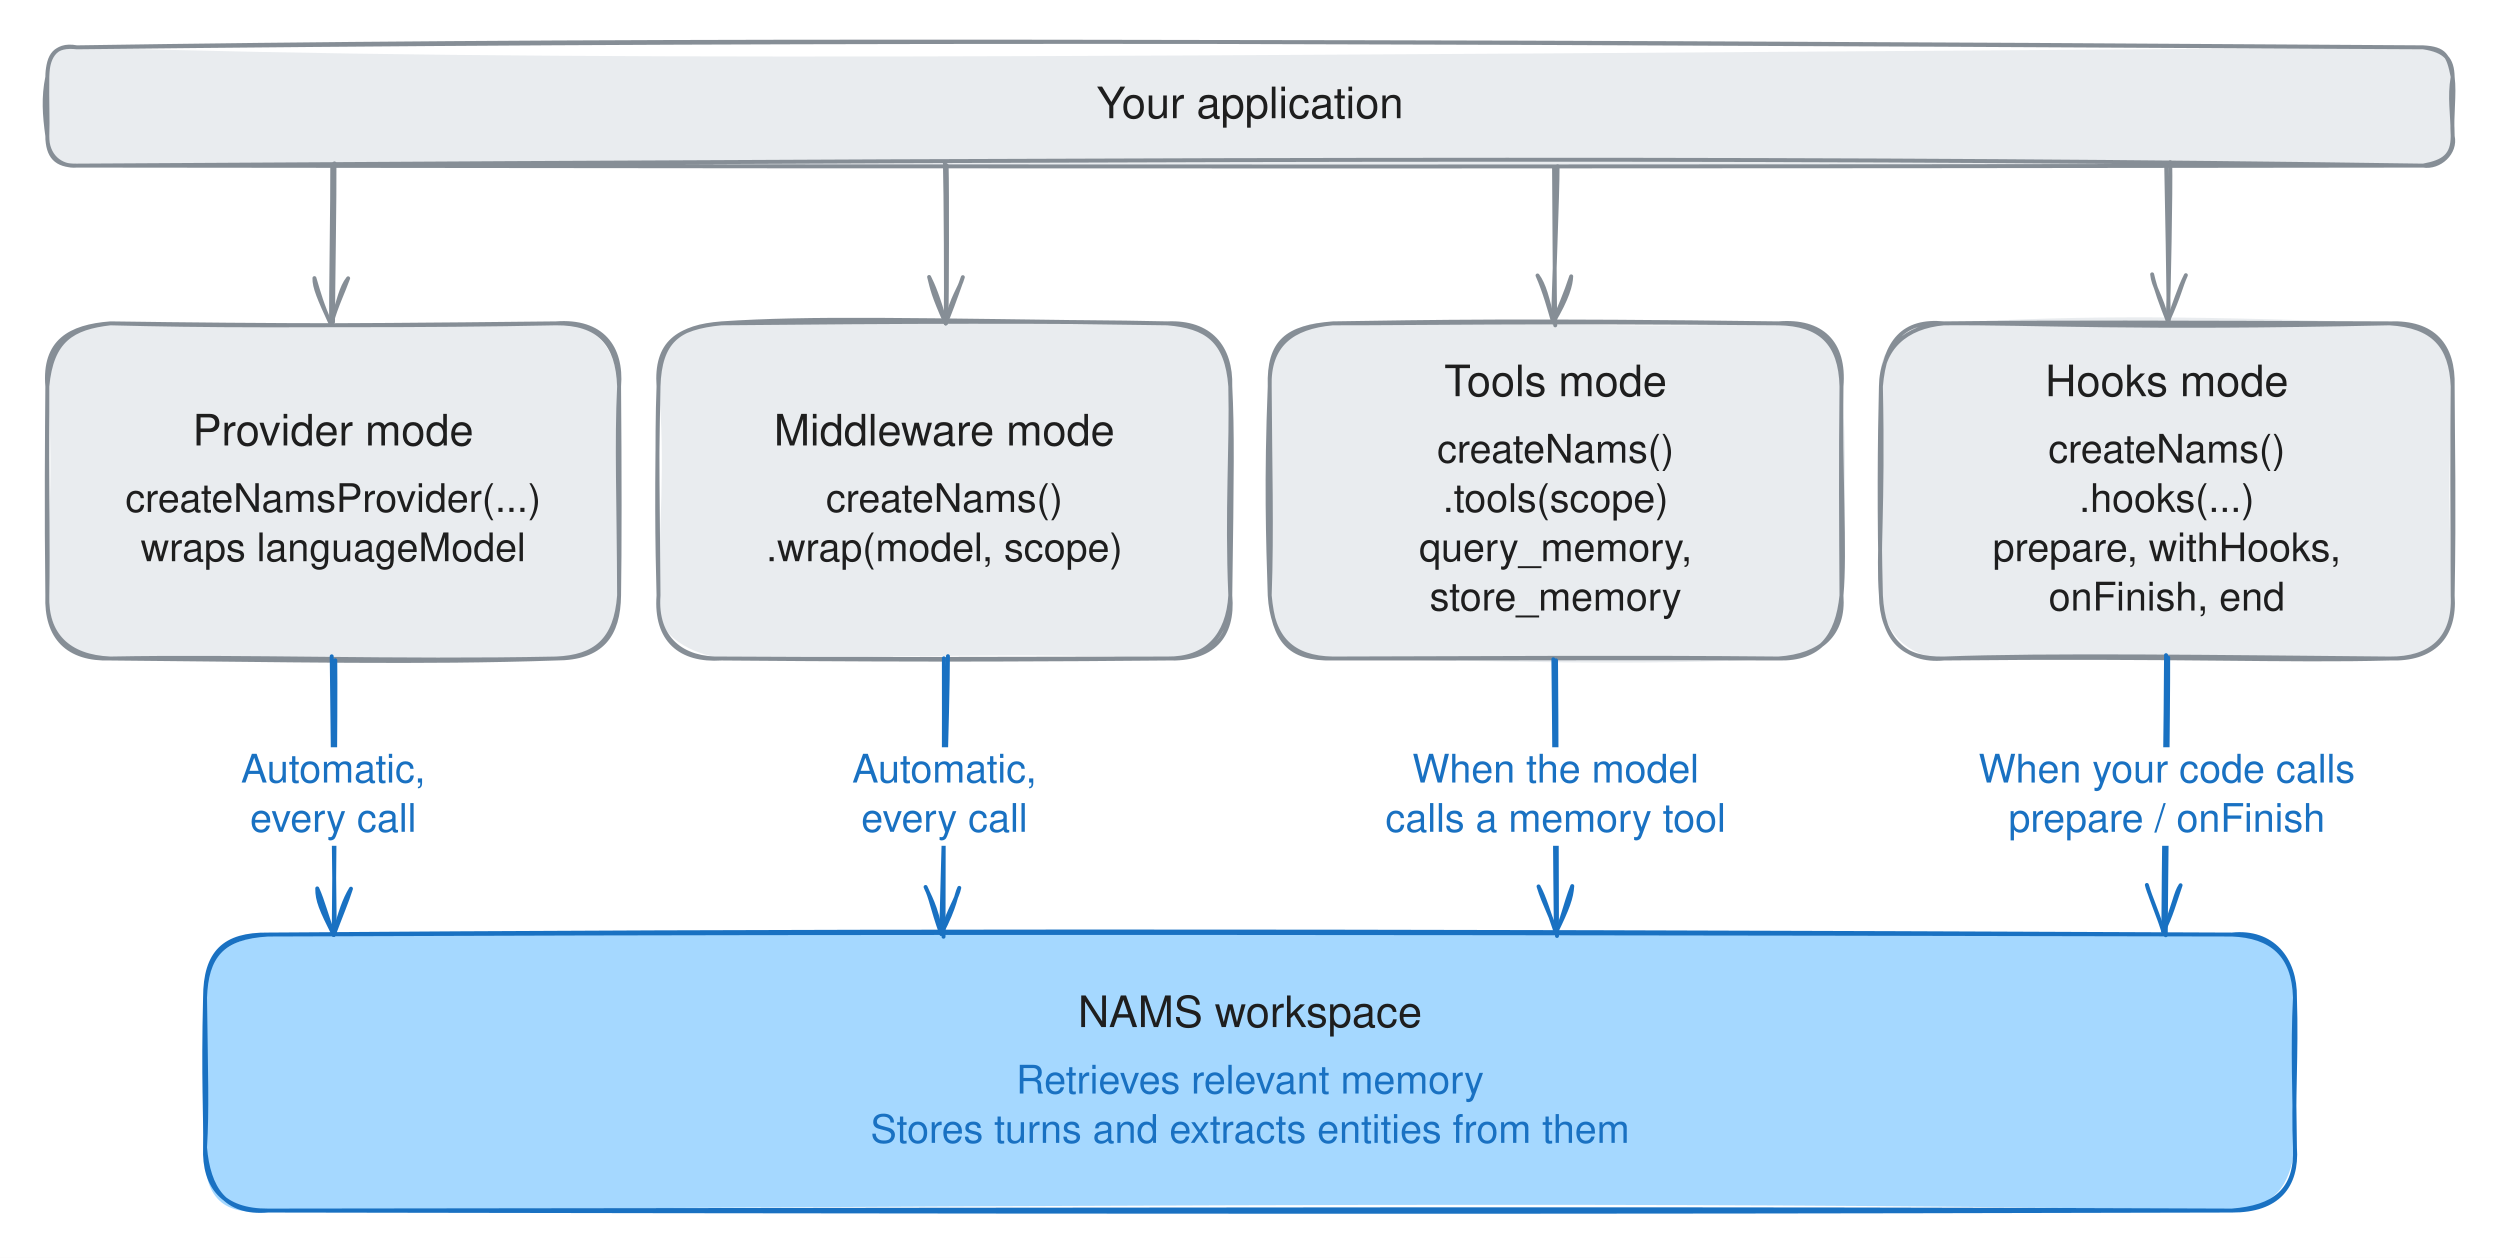
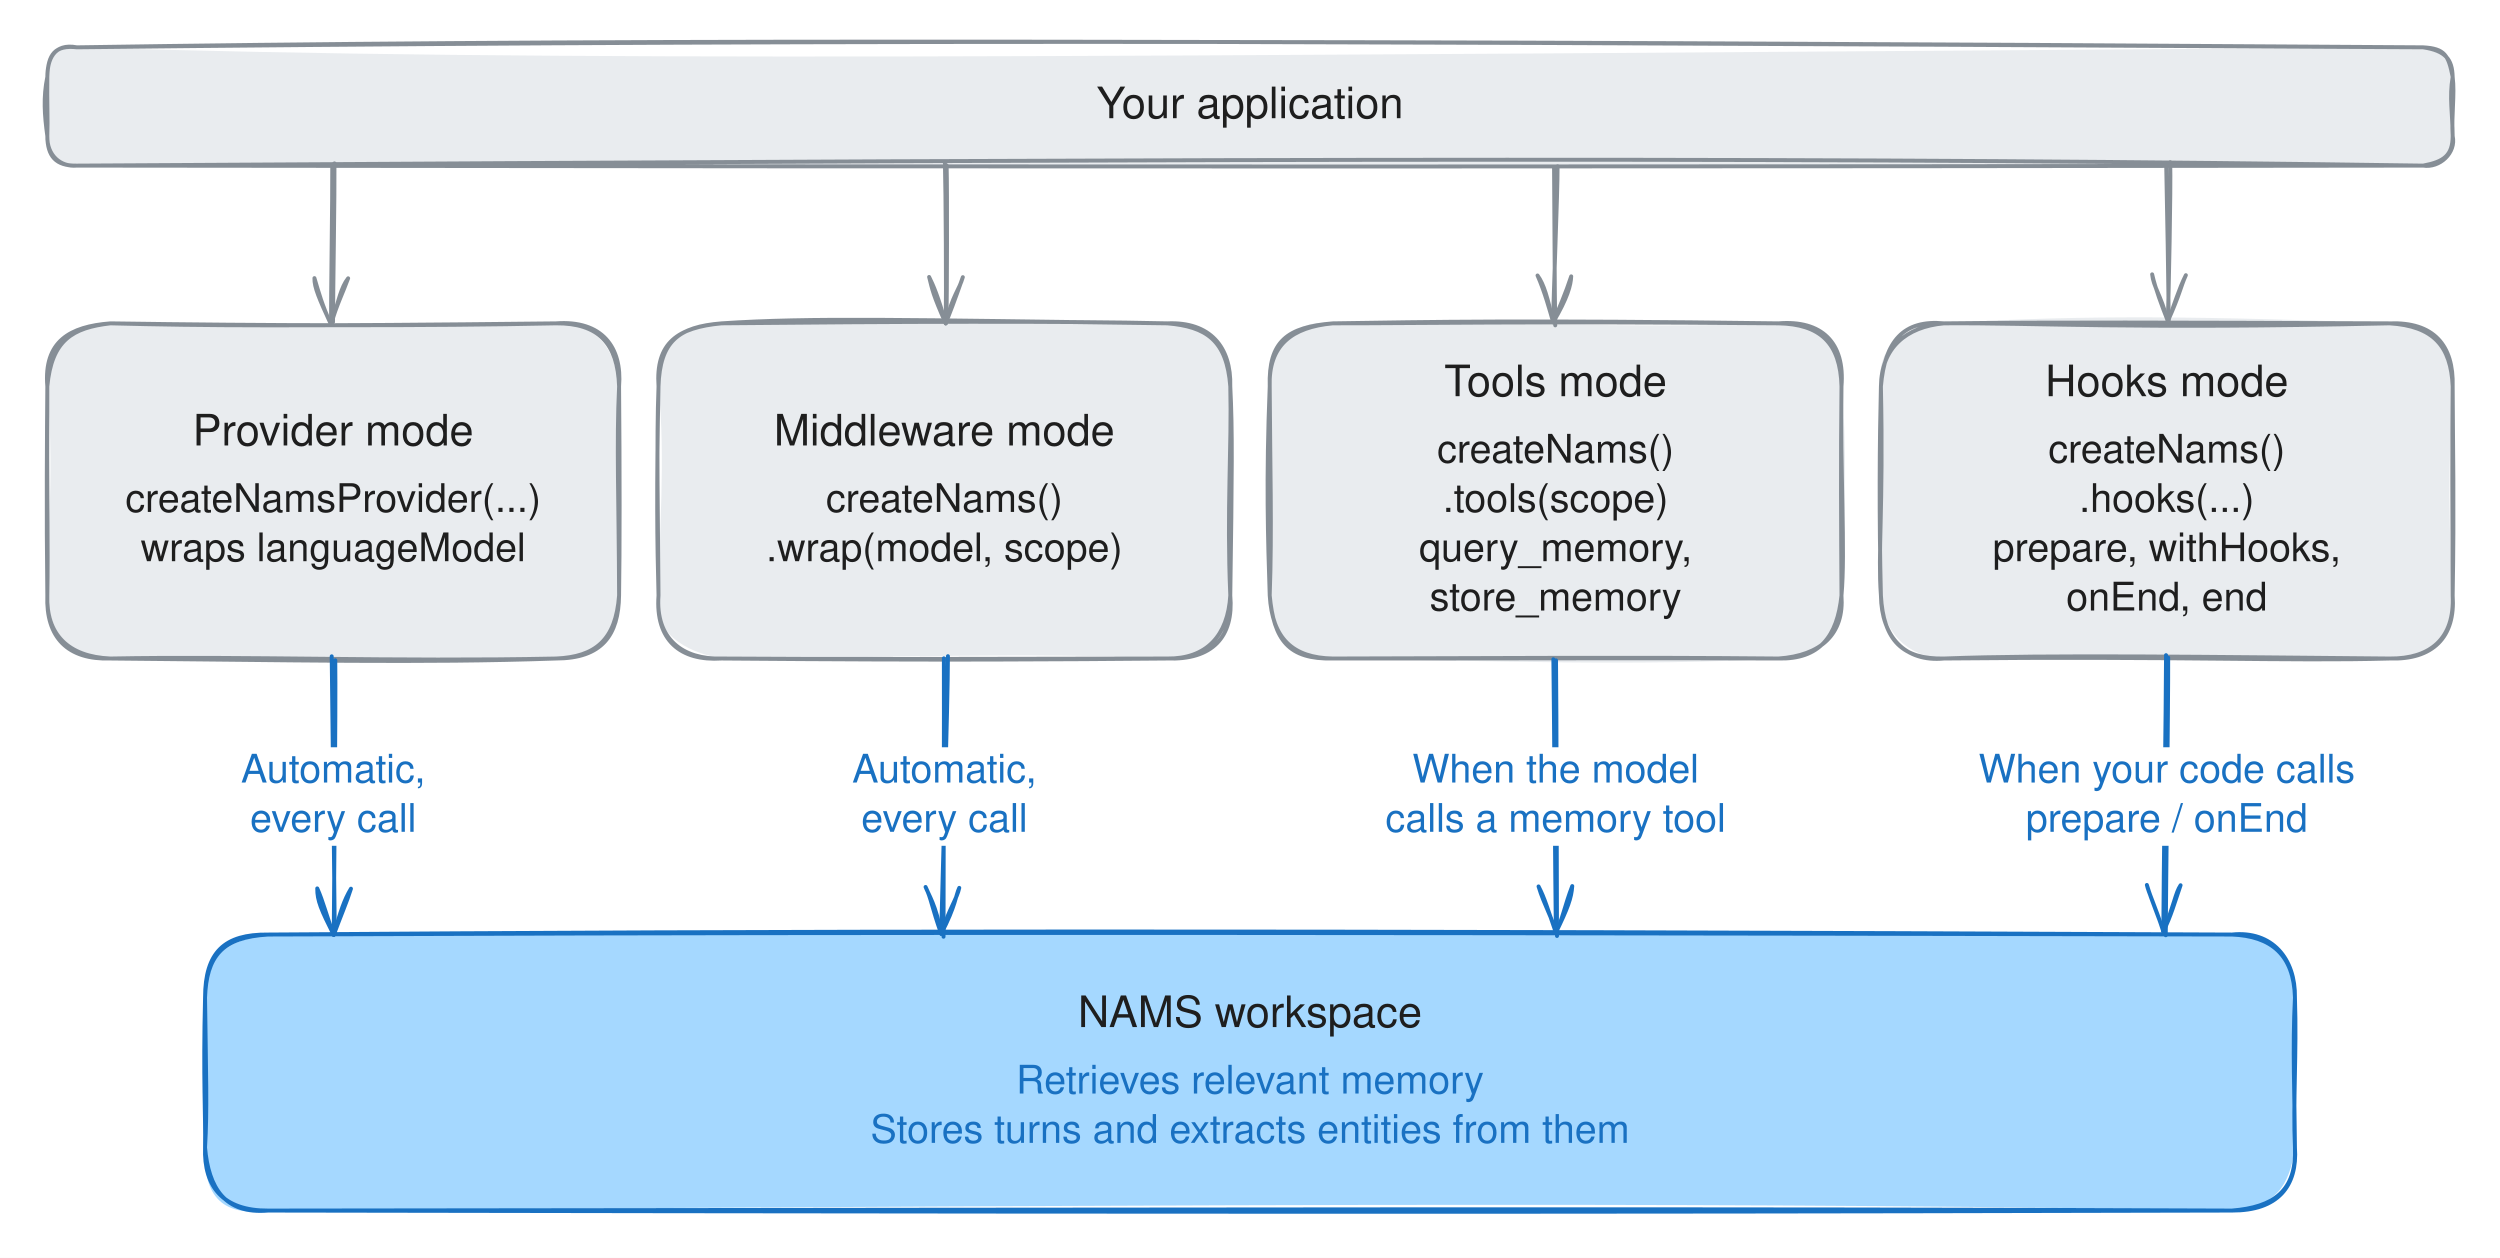
<svg xmlns="http://www.w3.org/2000/svg" version="1.1" viewBox="0 0 1268 638" width="1268" height="638">
  <defs>
    <style class="style-fonts">
      </style>
  </defs>
  <rect x="0" y="0" width="1268" height="638" fill="#ffffff" />
  <g stroke-linecap="round" transform="translate(24 24) rotate(0 610 30)">
    <path d="M15 0 C258.92 7.42, 501.86 4.92, 1205 0 C1211.43 -2.98, 1223.04 6.95, 1220 15 C1219.23 25.26, 1219.16 29.91, 1220 45 C1219.65 56.47, 1215.13 59.1, 1205 60 C779.5 59.95, 353.36 60.45, 15 60 C8 62.73, 0.33 56.9, 0 45 C-1.44 33.62, -2.18 30.95, 0 15 C-0.49 2.8, 4.92 -2.05, 15 0" stroke="none" stroke-width="0" fill="#e9ecef" />
    <path d="M15 0 C257.6 -3.75, 501.68 -3.96, 1205 0 M15 0 C331.46 -3.54, 647.42 -3.78, 1205 0 M1205 0 C1216.37 1.73, 1219.78 6.03, 1220 15 M1205 0 C1216.1 0.62, 1217.8 4.01, 1220 15 M1220 15 C1218.19 25.41, 1219.95 33.68, 1220 45 M1220 15 C1221.12 23.99, 1219.34 34.19, 1220 45 M1220 45 C1219.95 54.85, 1215.55 58.04, 1205 60 M1220 45 C1221.91 53.48, 1213.35 61.37, 1205 60 M1205 60 C862.84 60.52, 518.99 60.69, 15 60 M1205 60 C924 55.89, 643.24 56.17, 15 60 M15 60 C4.26 60.25, 0.08 55.17, 0 45 M15 60 C6.65 60.8, -0.26 54.74, 0 45 M0 45 C-1.46 34.37, -2.11 25.32, 0 15 M0 45 C0.33 36.51, -0.19 28.25, 0 15 M0 15 C0.35 3.44, 3.93 -1.19, 15 0 M0 15 C0.06 6.4, 3.12 -2.26, 15 0" stroke="#868e96" stroke-width="2" fill="none" />
  </g>
  <g transform="translate(537.2 40.25) rotate(0 96.8 13.75)">
    <text x="96.8" y="19.69" font-family="Helvetica, Segoe UI Emoji" font-size="22px" fill="#1e1e1e" text-anchor="middle" style="white-space: pre;" direction="ltr" dominant-baseline="alphabetic">Your application</text>
  </g>
  <g stroke-linecap="round" transform="translate(24 164) rotate(0 145 85)">
    <path d="M32 0 C96.41 0.53, 162.47 -0.67, 258 0 C279.6 0.56, 287.55 12.44, 290 32 C289.71 75.34, 291.26 113.87, 290 138 C287.78 159.64, 281.16 168.19, 258 170 C191.68 172.24, 122.86 169.21, 32 170 C8.93 168.8, 1.77 156.4, 0 138 C-1.17 112.66, 4.16 84.99, 0 32 C1.11 12.64, 7.68 3.25, 32 0" stroke="none" stroke-width="0" fill="#e9ecef" />
    <path d="M32 0 C79.55 1.24, 123.28 1.49, 258 0 M32 0 C111.23 1.16, 192.4 1.4, 258 0 M258 0 C279.52 -0.16, 289.3 10.2, 290 32 M258 0 C281.23 -1.73, 291.66 12, 290 32 M290 32 C290.36 75.14, 290.37 115.05, 290 138 M290 32 C288.62 60.96, 289.84 89.3, 290 138 M290 138 C288.33 160.79, 277.82 169.16, 258 170 M290 138 C289.75 158.07, 281.43 170.01, 258 170 M258 170 C177.05 171.68, 99.06 168.69, 32 170 M258 170 C189.67 172.38, 122.43 170.76, 32 170 M32 170 C10.38 169.1, -0.63 157.61, 0 138 M32 170 C10.44 170.73, -0.82 159.46, 0 138 M0 138 C0.47 113.33, -0.25 86.38, 0 32 M0 138 C-0.53 96.58, -0.18 53.61, 0 32 M0 32 C-1.91 9.09, 11.39 1.58, 32 0 M0 32 C2.18 8.38, 12.84 2.23, 32 0" stroke="#868e96" stroke-width="2" fill="none" />
  </g>
  <g transform="translate(90.3 206.25) rotate(0 78.65 13.75)">
    <text x="78.65" y="19.69" font-family="Helvetica, Segoe UI Emoji" font-size="22px" fill="#1e1e1e" text-anchor="middle" style="white-space: pre;" direction="ltr" dominant-baseline="alphabetic">Provider mode</text>
  </g>
  <g transform="translate(42.5 241.75) rotate(0 126.5 25)">
    <text x="126.5" y="17.9" font-family="Helvetica, Segoe UI Emoji" font-size="20px" fill="#1e1e1e" text-anchor="middle" style="white-space: pre;" direction="ltr" dominant-baseline="alphabetic">createNamsProvider(...)</text>
    <text x="126.5" y="42.9" font-family="Helvetica, Segoe UI Emoji" font-size="20px" fill="#1e1e1e" text-anchor="middle" style="white-space: pre;" direction="ltr" dominant-baseline="alphabetic">wraps languageModel</text>
  </g>
  <g stroke-linecap="round" transform="translate(334 164) rotate(0 145 85)">
    <path d="M32 0 C76.56 -1.08, 122.26 -2.24, 258 0 C281.75 -1.33, 290.11 12.17, 290 32 C289.58 64.5, 289.96 104.2, 290 138 C288.59 157.9, 280.09 170.41, 258 170 C185.23 166.6, 117.49 169.74, 32 170 C12.64 166.52, -3.27 156.34, 0 138 C0.14 106.29, 3.75 70.05, 0 32 C-0.08 8.1, 10.52 0.39, 32 0" stroke="none" stroke-width="0" fill="#e9ecef" />
    <path d="M32 0 C77.11 -3.01, 125.08 -1.74, 258 0 M32 0 C119.46 -0.88, 205.68 -1.22, 258 0 M258 0 C279.73 -0.98, 290.57 11.97, 290 32 M258 0 C277.82 1.64, 288.26 8.59, 290 32 M290 32 C290.76 62.57, 288.14 94.3, 290 138 M290 32 C291.16 54.4, 290.87 76.43, 290 138 M290 138 C291.9 159.2, 280.72 170.84, 258 170 M290 138 C288.82 158.44, 277.84 170.27, 258 170 M258 170 C202.99 170.45, 148.83 171, 32 170 M258 170 C168.89 170.19, 80.02 170.4, 32 170 M32 170 C11.06 171.37, -1.68 160.77, 0 138 M32 170 C12.23 170.62, -1.66 160.03, 0 138 M0 138 C-0.23 98.83, -1.07 59.59, 0 32 M0 138 C-0.72 111.41, -1.06 83.57, 0 32 M0 32 C0.71 9.07, 10.08 1.74, 32 0 M0 32 C-1.54 9.76, 9.72 2.07, 32 0" stroke="#868e96" stroke-width="2" fill="none" />
  </g>
  <g transform="translate(388.2 206.25) rotate(0 90.75 13.75)">
    <text x="90.75" y="19.69" font-family="Helvetica, Segoe UI Emoji" font-size="22px" fill="#1e1e1e" text-anchor="middle" style="white-space: pre;" direction="ltr" dominant-baseline="alphabetic">Middleware mode</text>
  </g>
  <g transform="translate(374.5 241.75) rotate(0 104.5 25)">
    <text x="104.5" y="17.9" font-family="Helvetica, Segoe UI Emoji" font-size="20px" fill="#1e1e1e" text-anchor="middle" style="white-space: pre;" direction="ltr" dominant-baseline="alphabetic">createNams()</text>
    <text x="104.5" y="42.9" font-family="Helvetica, Segoe UI Emoji" font-size="20px" fill="#1e1e1e" text-anchor="middle" style="white-space: pre;" direction="ltr" dominant-baseline="alphabetic">.wrap(model, scope)</text>
  </g>
  <g stroke-linecap="round" transform="translate(644 164) rotate(0 145 85)">
    <path d="M32 0 C108.08 -1.89, 178.63 3.17, 258 0 C276.7 -3.21, 292.68 11.9, 290 32 C292.83 60.87, 292.03 94.53, 290 138 C289.39 156.16, 279.03 172.64, 258 170 C184.95 174.11, 112.12 171.08, 32 170 C9.15 171.43, -1.11 156.28, 0 138 C-2.37 99.91, -0.47 55.12, 0 32 C-1.28 10.75, 13.36 -2.47, 32 0" stroke="none" stroke-width="0" fill="#e9ecef" />
    <path d="M32 0 C78.09 0.04, 123.45 -1.1, 258 0 M32 0 C80.78 -0.76, 130.26 -1.69, 258 0 M258 0 C279.95 -1.81, 291.85 9.73, 290 32 M258 0 C279.01 0.4, 289.45 9.78, 290 32 M290 32 C289.28 75.21, 292.04 115.94, 290 138 M290 32 C289.57 69.04, 289.78 103.95, 290 138 M290 138 C291.48 157.61, 279.63 168.52, 258 170 M290 138 C287.88 158.82, 278.86 170.53, 258 170 M258 170 C180.29 169.23, 104.77 169.88, 32 170 M258 170 C193.32 169.71, 128.01 170.03, 32 170 M32 170 C11.74 169.65, 1.27 159.94, 0 138 M32 170 C9.41 170.52, 2.1 160.61, 0 138 M0 138 C-0.93 109.53, -1.88 79.2, 0 32 M0 138 C1.21 105.03, 0.18 71.14, 0 32 M0 32 C-0.68 9.05, 8.77 1.89, 32 0 M0 32 C-0.67 11.13, 11.2 1.9, 32 0" stroke="#868e96" stroke-width="2" fill="none" />
  </g>
  <g transform="translate(728.5 181.25) rotate(0 60.5 13.75)">
    <text x="60.5" y="19.69" font-family="Helvetica, Segoe UI Emoji" font-size="22px" fill="#1e1e1e" text-anchor="middle" style="white-space: pre;" direction="ltr" dominant-baseline="alphabetic">Tools mode</text>
  </g>
  <g transform="translate(717.5 216.75) rotate(0 71.5 50)">
    <text x="71.5" y="17.9" font-family="Helvetica, Segoe UI Emoji" font-size="20px" fill="#1e1e1e" text-anchor="middle" style="white-space: pre;" direction="ltr" dominant-baseline="alphabetic">createNams()</text>
    <text x="71.5" y="42.9" font-family="Helvetica, Segoe UI Emoji" font-size="20px" fill="#1e1e1e" text-anchor="middle" style="white-space: pre;" direction="ltr" dominant-baseline="alphabetic">.tools(scope)</text>
    <text x="71.5" y="67.9" font-family="Helvetica, Segoe UI Emoji" font-size="20px" fill="#1e1e1e" text-anchor="middle" style="white-space: pre;" direction="ltr" dominant-baseline="alphabetic">query_memory,</text>
    <text x="71.5" y="92.9" font-family="Helvetica, Segoe UI Emoji" font-size="20px" fill="#1e1e1e" text-anchor="middle" style="white-space: pre;" direction="ltr" dominant-baseline="alphabetic">store_memory</text>
  </g>
  <g stroke-linecap="round" transform="translate(954 164) rotate(0 145 85)">
    <path d="M32 0 C88.23 -3.51, 144.59 -4.57, 258 0 C278.85 2.1, 288.04 11.63, 290 32 C288.88 57.23, 286.91 84.86, 290 138 C290.19 161.62, 277.96 167.66, 258 170 C184.67 168.47, 106.75 171.61, 32 170 C12.86 169.15, 1.05 156.22, 0 138 C-1.07 114.74, -0.87 89.78, 0 32 C-2.48 13.41, 9 1.87, 32 0" stroke="none" stroke-width="0" fill="#e9ecef" />
    <path d="M32 0 C79.08 -0.35, 125.24 2.97, 258 0 M32 0 C89.01 -0.64, 145.25 -0.45, 258 0 M258 0 C280.16 1.37, 289.12 11.5, 290 32 M258 0 C280.21 -0.83, 290.64 10.97, 290 32 M290 32 C289.69 62.64, 289.82 95.18, 290 138 M290 32 C290.1 62.48, 290.81 91.08, 290 138 M290 138 C291.05 160.02, 278.53 170.2, 258 170 M290 138 C291.54 159.2, 279.87 170.79, 258 170 M258 170 C206.23 171.44, 151.11 168.77, 32 170 M258 170 C170.83 169.24, 83.89 167.96, 32 170 M32 170 C12.42 171.92, 0.21 159.11, 0 138 M32 170 C11.19 170.41, 1.25 161.19, 0 138 M0 138 C-1.63 116.23, 1.31 94.81, 0 32 M0 138 C-0.98 98.66, -0.7 58.7, 0 32 M0 32 C1.94 9.03, 11.46 -1.96, 32 0 M0 32 C0.21 12.5, 12.69 1.74, 32 0" stroke="#868e96" stroke-width="2" fill="none" />
  </g>
  <g transform="translate(1038.5 181.25) rotate(0 60.5 13.75)">
    <text x="60.5" y="19.69" font-family="Helvetica, Segoe UI Emoji" font-size="22px" fill="#1e1e1e" text-anchor="middle" style="white-space: pre;" direction="ltr" dominant-baseline="alphabetic">Hooks mode</text>
  </g>
  <g transform="translate(994.5 216.75) rotate(0 104.5 50)">
    <text x="104.5" y="17.9" font-family="Helvetica, Segoe UI Emoji" font-size="20px" fill="#1e1e1e" text-anchor="middle" style="white-space: pre;" direction="ltr" dominant-baseline="alphabetic">createNams()</text>
    <text x="104.5" y="42.9" font-family="Helvetica, Segoe UI Emoji" font-size="20px" fill="#1e1e1e" text-anchor="middle" style="white-space: pre;" direction="ltr" dominant-baseline="alphabetic">.hooks(...)</text>
    <text x="104.5" y="67.9" font-family="Helvetica, Segoe UI Emoji" font-size="20px" fill="#1e1e1e" text-anchor="middle" style="white-space: pre;" direction="ltr" dominant-baseline="alphabetic">prepare, withHooks,</text>
-     <text x="104.5" y="92.9" font-family="Helvetica, Segoe UI Emoji" font-size="20px" fill="#1e1e1e" text-anchor="middle" style="white-space: pre;" direction="ltr" dominant-baseline="alphabetic">onFinish, end</text>
+     <text x="104.5" y="92.9" font-family="Helvetica, Segoe UI Emoji" font-size="20px" fill="#1e1e1e" text-anchor="middle" style="white-space: pre;" direction="ltr" dominant-baseline="alphabetic">onEnd, end</text>
  </g>
  <g stroke-linecap="round">
    <g transform="translate(169 84) rotate(0 0 40)">
      <path d="M0.64 -1.13 C0.81 12.11, -0.08 65.9, -0.1 79.38 M-0.48 0.9 C-0.37 14.28, -1.19 67.25, -1.1 80.6" stroke="#868e96" stroke-width="2" fill="none" />
    </g>
    <g transform="translate(169 84) rotate(0 0 40)">
      <path d="M-9.52 57.06 C-9.67 61.67, -7.1 67.55, -1.1 80.6 M-9.52 57.06 C-7.33 64.43, -5.72 70.58, -1.1 80.6" stroke="#868e96" stroke-width="2" fill="none" />
    </g>
    <g transform="translate(169 84) rotate(0 0 40)">
      <path d="M7.58 57.15 C3.93 61.83, 3 67.7, -1.1 80.6 M7.58 57.15 C4.95 64.44, 1.75 70.57, -1.1 80.6" stroke="#868e96" stroke-width="2" fill="none" />
    </g>
  </g>
  <mask />
  <g stroke-linecap="round">
    <g transform="translate(479 84) rotate(0 0 40)">
      <path d="M1.13 -0.1 C1.49 13, 1.32 65.8, 1.06 79 M0.26 -1.19 C0.66 11.99, 0.96 66.49, 0.67 80.01" stroke="#868e96" stroke-width="2" fill="none" />
    </g>
    <g transform="translate(479 84) rotate(0 0 40)">
      <path d="M-7.75 56.47 C-6.11 62.98, -5.89 65.26, 0.67 80.01 M-7.75 56.47 C-5.58 60.85, -3.29 66.12, 0.67 80.01" stroke="#868e96" stroke-width="2" fill="none" />
    </g>
    <g transform="translate(479 84) rotate(0 0 40)">
      <path d="M9.35 56.57 C7.49 63.21, 4.21 65.47, 0.67 80.01 M9.35 56.57 C7.66 61.07, 6.09 66.32, 0.67 80.01" stroke="#868e96" stroke-width="2" fill="none" />
    </g>
  </g>
  <mask />
  <g stroke-linecap="round">
    <g transform="translate(789 84) rotate(0 0 40)">
      <path d="M-0.79 0.93 C-0.63 14.3, -0.47 67.7, -0.18 81.02 M1 0.38 C1.09 13.36, -1.17 66.34, -1.23 79.43" stroke="#868e96" stroke-width="2" fill="none" />
    </g>
    <g transform="translate(789 84) rotate(0 0 40)">
      <path d="M-9.17 55.72 C-5.83 60.32, -4.07 67.03, -1.23 79.43 M-9.17 55.72 C-5.51 64.04, -3.03 73.2, -1.23 79.43" stroke="#868e96" stroke-width="2" fill="none" />
    </g>
    <g transform="translate(789 84) rotate(0 0 40)">
      <path d="M7.92 56.16 C7.76 60.56, 6.03 67.18, -1.23 79.43 M7.92 56.16 C5.27 64.34, 1.42 73.33, -1.23 79.43" stroke="#868e96" stroke-width="2" fill="none" />
    </g>
  </g>
  <mask />
  <g stroke-linecap="round">
    <g transform="translate(1099 84) rotate(0 0 40)">
      <path d="M-0.3 -0.44 C0.05 13.2, 0.93 67.2, 0.97 80.63 M1.74 -1.72 C2.12 11.67, 0.97 64.96, 0.53 78.84" stroke="#868e96" stroke-width="2" fill="none" />
    </g>
    <g transform="translate(1099 84) rotate(0 0 40)">
      <path d="M-7.43 55.14 C-6.76 61.63, -3.35 64.75, 0.53 78.84 M-7.43 55.14 C-5.74 62.62, -2.56 70.89, 0.53 78.84" stroke="#868e96" stroke-width="2" fill="none" />
    </g>
    <g transform="translate(1099 84) rotate(0 0 40)">
      <path d="M9.67 55.57 C6.84 61.93, 6.76 64.96, 0.53 78.84 M9.67 55.57 C5.99 62.8, 3.81 70.93, 0.53 78.84" stroke="#868e96" stroke-width="2" fill="none" />
    </g>
  </g>
  <mask />
  <g stroke-linecap="round" transform="translate(104 474) rotate(0 530 70)">
    <path d="M32 0 C353.2 -1.51, 677.76 -0.99, 1028 0 C1051.47 0.09, 1056.83 11.01, 1060 32 C1060.53 65.18, 1060.62 92.79, 1060 108 C1057.27 127.57, 1050.28 138.05, 1028 140 C797.52 135.87, 564.47 136.38, 32 140 C7.11 143.41, -1.11 130.87, 0 108 C-1.61 86.41, 1.8 74.82, 0 32 C-0.47 10, 13.23 2.39, 32 0" stroke="none" stroke-width="0" fill="#a5d8ff" />
    <path d="M32 0 C236.24 -0.8, 439.85 -1.33, 1028 0 M32 0 C288.33 -1.91, 544.82 -2.2, 1028 0 M1028 0 C1048 0.78, 1059.42 10.28, 1060 32 M1028 0 C1048.39 -2.17, 1060.35 12.21, 1060 32 M1060 32 C1060.95 60.43, 1058.95 84.96, 1060 108 M1060 32 C1058.67 57.67, 1059.87 82.05, 1060 108 M1060 108 C1061.38 127.64, 1051.31 140.12, 1028 140 M1060 108 C1060.9 130.08, 1049.18 138.34, 1028 140 M1028 140 C776.55 138.91, 525.52 139.38, 32 140 M1028 140 C823.45 140.49, 618.34 141.09, 32 140 M32 140 C10 141.9, 1.75 128.49, 0 108 M32 140 C9.22 140.16, -0.71 127.94, 0 108 M0 108 C0.29 91.3, -1.03 73.44, 0 32 M0 108 C1.16 88.71, 0.49 71.53, 0 32 M0 32 C0.04 8.98, 9.74 -0.27, 32 0 M0 32 C0.73 11.11, 8.48 1.35, 32 0" stroke="#1971c2" stroke-width="2" fill="none" />
  </g>
  <g transform="translate(549.3 501.25) rotate(0 84.7 13.75)">
    <text x="84.7" y="19.69" font-family="Helvetica, Segoe UI Emoji" font-size="22px" fill="#1e1e1e" text-anchor="middle" style="white-space: pre;" direction="ltr" dominant-baseline="alphabetic">NAMS workspace</text>
  </g>
  <g transform="translate(404 536.75) rotate(0 230 25)">
    <text x="230" y="17.9" font-family="Helvetica, Segoe UI Emoji" font-size="20px" fill="#1971c2" text-anchor="middle" style="white-space: pre;" direction="ltr" dominant-baseline="alphabetic">Retrieves relevant memory</text>
    <text x="230" y="42.9" font-family="Helvetica, Segoe UI Emoji" font-size="20px" fill="#1971c2" text-anchor="middle" style="white-space: pre;" direction="ltr" dominant-baseline="alphabetic">Stores turns and extracts entities from them</text>
  </g>
  <g mask="url(#mask-arr-ws-0)" stroke-linecap="round">
    <g transform="translate(169 334) rotate(0 0 70)">
      <path d="M-0.76 -1.12 C-0.43 21.98, 0.55 115.6, 0.8 139.1 M1.05 0.9 C1.38 24.09, 0.39 116.79, 0.27 140.16" stroke="#1971c2" stroke-width="2" fill="none" />
    </g>
    <g transform="translate(169 334) rotate(0 0 70)">
      <path d="M-8.09 116.6 C-8.17 122.81, -6.08 127.49, 0.27 140.16 M-8.09 116.6 C-5.14 123.11, -3.42 130.51, 0.27 140.16" stroke="#1971c2" stroke-width="2" fill="none" />
    </g>
    <g transform="translate(169 334) rotate(0 0 70)">
      <path d="M9.01 116.74 C5.43 122.81, 4.02 127.46, 0.27 140.16 M9.01 116.74 C7.01 123.23, 3.78 130.59, 0.27 140.16" stroke="#1971c2" stroke-width="2" fill="none" />
    </g>
  </g>
  <mask id="mask-arr-ws-0">
    <rect x="0" y="0" fill="#fff" width="269" height="574" />
    <rect x="116.5" y="379" fill="#000" width="105" height="50" opacity="1" />
  </mask>
  <g transform="translate(116.5 379) rotate(0 52.68146 24.51871)">
    <text x="52.5" y="17.9" font-family="Helvetica, Segoe UI Emoji" font-size="20px" fill="#1971c2" text-anchor="middle" style="white-space: pre;" direction="ltr" dominant-baseline="alphabetic">Automatic,</text>
    <text x="52.5" y="42.9" font-family="Helvetica, Segoe UI Emoji" font-size="20px" fill="#1971c2" text-anchor="middle" style="white-space: pre;" direction="ltr" dominant-baseline="alphabetic">every call</text>
  </g>
  <g mask="url(#mask-arr-ws-1)" stroke-linecap="round">
    <g transform="translate(479 334) rotate(0 0 70)">
      <path d="M-0.27 -0.1 C-0.15 23.28, -0.44 117.9, -0.44 141.11 M1.79 -1.19 C1.81 21.8, -1.13 116.03, -1.63 139.58" stroke="#1971c2" stroke-width="2" fill="none" />
    </g>
    <g transform="translate(479 334) rotate(0 0 70)">
      <path d="M-9.55 115.87 C-7.92 120, -4.28 125.11, -1.63 139.58 M-9.55 115.87 C-6.71 121.58, -6.41 126.14, -1.63 139.58" stroke="#1971c2" stroke-width="2" fill="none" />
    </g>
    <g transform="translate(479 334) rotate(0 0 70)">
      <path d="M7.54 116.32 C5.67 120.32, 5.81 125.33, -1.63 139.58 M7.54 116.32 C6.39 121.82, 2.7 126.26, -1.63 139.58" stroke="#1971c2" stroke-width="2" fill="none" />
    </g>
  </g>
  <mask id="mask-arr-ws-1">
    <rect x="0" y="0" fill="#fff" width="579" height="574" />
    <rect x="426.5" y="379" fill="#000" width="105" height="50" opacity="1" />
  </mask>
  <g transform="translate(426.5 379) rotate(0 52.58272 24.96131)">
    <text x="52.5" y="17.9" font-family="Helvetica, Segoe UI Emoji" font-size="20px" fill="#1971c2" text-anchor="middle" style="white-space: pre;" direction="ltr" dominant-baseline="alphabetic">Automatic,</text>
    <text x="52.5" y="42.9" font-family="Helvetica, Segoe UI Emoji" font-size="20px" fill="#1971c2" text-anchor="middle" style="white-space: pre;" direction="ltr" dominant-baseline="alphabetic">every call</text>
  </g>
  <g mask="url(#mask-arr-ws-2)" stroke-linecap="round">
    <g transform="translate(789 334) rotate(0 0 70)">
      <path d="M0.22 0.93 C0.53 24.58, 0.56 117.4, 0.71 140.73 M-1.13 0.38 C-0.81 23.78, -0.2 115.88, 0.14 138.99" stroke="#1971c2" stroke-width="2" fill="none" />
    </g>
    <g transform="translate(789 334) rotate(0 0 70)">
      <path d="M-8.65 115.59 C-5.52 121.55, -4.06 126.99, 0.14 138.99 M-8.65 115.59 C-5.88 124.93, -0.97 133.22, 0.14 138.99" stroke="#1971c2" stroke-width="2" fill="none" />
    </g>
    <g transform="translate(789 334) rotate(0 0 70)">
      <path d="M8.45 115.41 C8.08 121.44, 6.04 126.92, 0.14 138.99 M8.45 115.41 C4.76 124.92, 3.22 133.27, 0.14 138.99" stroke="#1971c2" stroke-width="2" fill="none" />
    </g>
  </g>
  <mask id="mask-arr-ws-2">
    <rect x="0" y="0" fill="#fff" width="889" height="574" />
    <rect x="689.25" y="379" fill="#000" width="199.5" height="50" opacity="1" />
  </mask>
  <g transform="translate(689.25 379) rotate(0 99.5425 25.55386)">
    <text x="99.75" y="17.9" font-family="Helvetica, Segoe UI Emoji" font-size="20px" fill="#1971c2" text-anchor="middle" style="white-space: pre;" direction="ltr" dominant-baseline="alphabetic">When the model</text>
    <text x="99.75" y="42.9" font-family="Helvetica, Segoe UI Emoji" font-size="20px" fill="#1971c2" text-anchor="middle" style="white-space: pre;" direction="ltr" dominant-baseline="alphabetic">calls a memory tool</text>
  </g>
  <g mask="url(#mask-arr-ws-3)" stroke-linecap="round">
    <g transform="translate(1099 334) rotate(0 0 70)">
      <path d="M0.7 -0.44 C0.81 23.07, -0.43 116.9, -0.53 140.35 M-0.39 -1.71 C-0.39 21.49, -1.72 114.5, -1.76 138.41" stroke="#1971c2" stroke-width="2" fill="none" />
    </g>
    <g transform="translate(1099 334) rotate(0 0 70)">
      <path d="M-10.11 114.84 C-9.27 118.73, -6.25 124.61, -1.76 138.41 M-10.11 114.84 C-7.52 123.42, -4.08 130.88, -1.76 138.41" stroke="#1971c2" stroke-width="2" fill="none" />
    </g>
    <g transform="translate(1099 334) rotate(0 0 70)">
      <path d="M6.99 114.99 C4.33 118.95, 3.85 124.79, -1.76 138.41 M6.99 114.99 C4.08 123.48, 2.02 130.9, -1.76 138.41" stroke="#1971c2" stroke-width="2" fill="none" />
    </g>
  </g>
  <mask id="mask-arr-ws-3">
    <rect x="0" y="0" fill="#fff" width="1199" height="574" />
    <rect x="994" y="379" fill="#000" width="210" height="50" opacity="1" />
  </mask>
  <g transform="translate(994 379) rotate(0 104.4761 24.3164)">
    <text x="105" y="17.9" font-family="Helvetica, Segoe UI Emoji" font-size="20px" fill="#1971c2" text-anchor="middle" style="white-space: pre;" direction="ltr" dominant-baseline="alphabetic">When your code calls</text>
-     <text x="105" y="42.9" font-family="Helvetica, Segoe UI Emoji" font-size="20px" fill="#1971c2" text-anchor="middle" style="white-space: pre;" direction="ltr" dominant-baseline="alphabetic">prepare / onFinish</text>
+     <text x="105" y="42.9" font-family="Helvetica, Segoe UI Emoji" font-size="20px" fill="#1971c2" text-anchor="middle" style="white-space: pre;" direction="ltr" dominant-baseline="alphabetic">prepare / onEnd</text>
  </g>
</svg>
